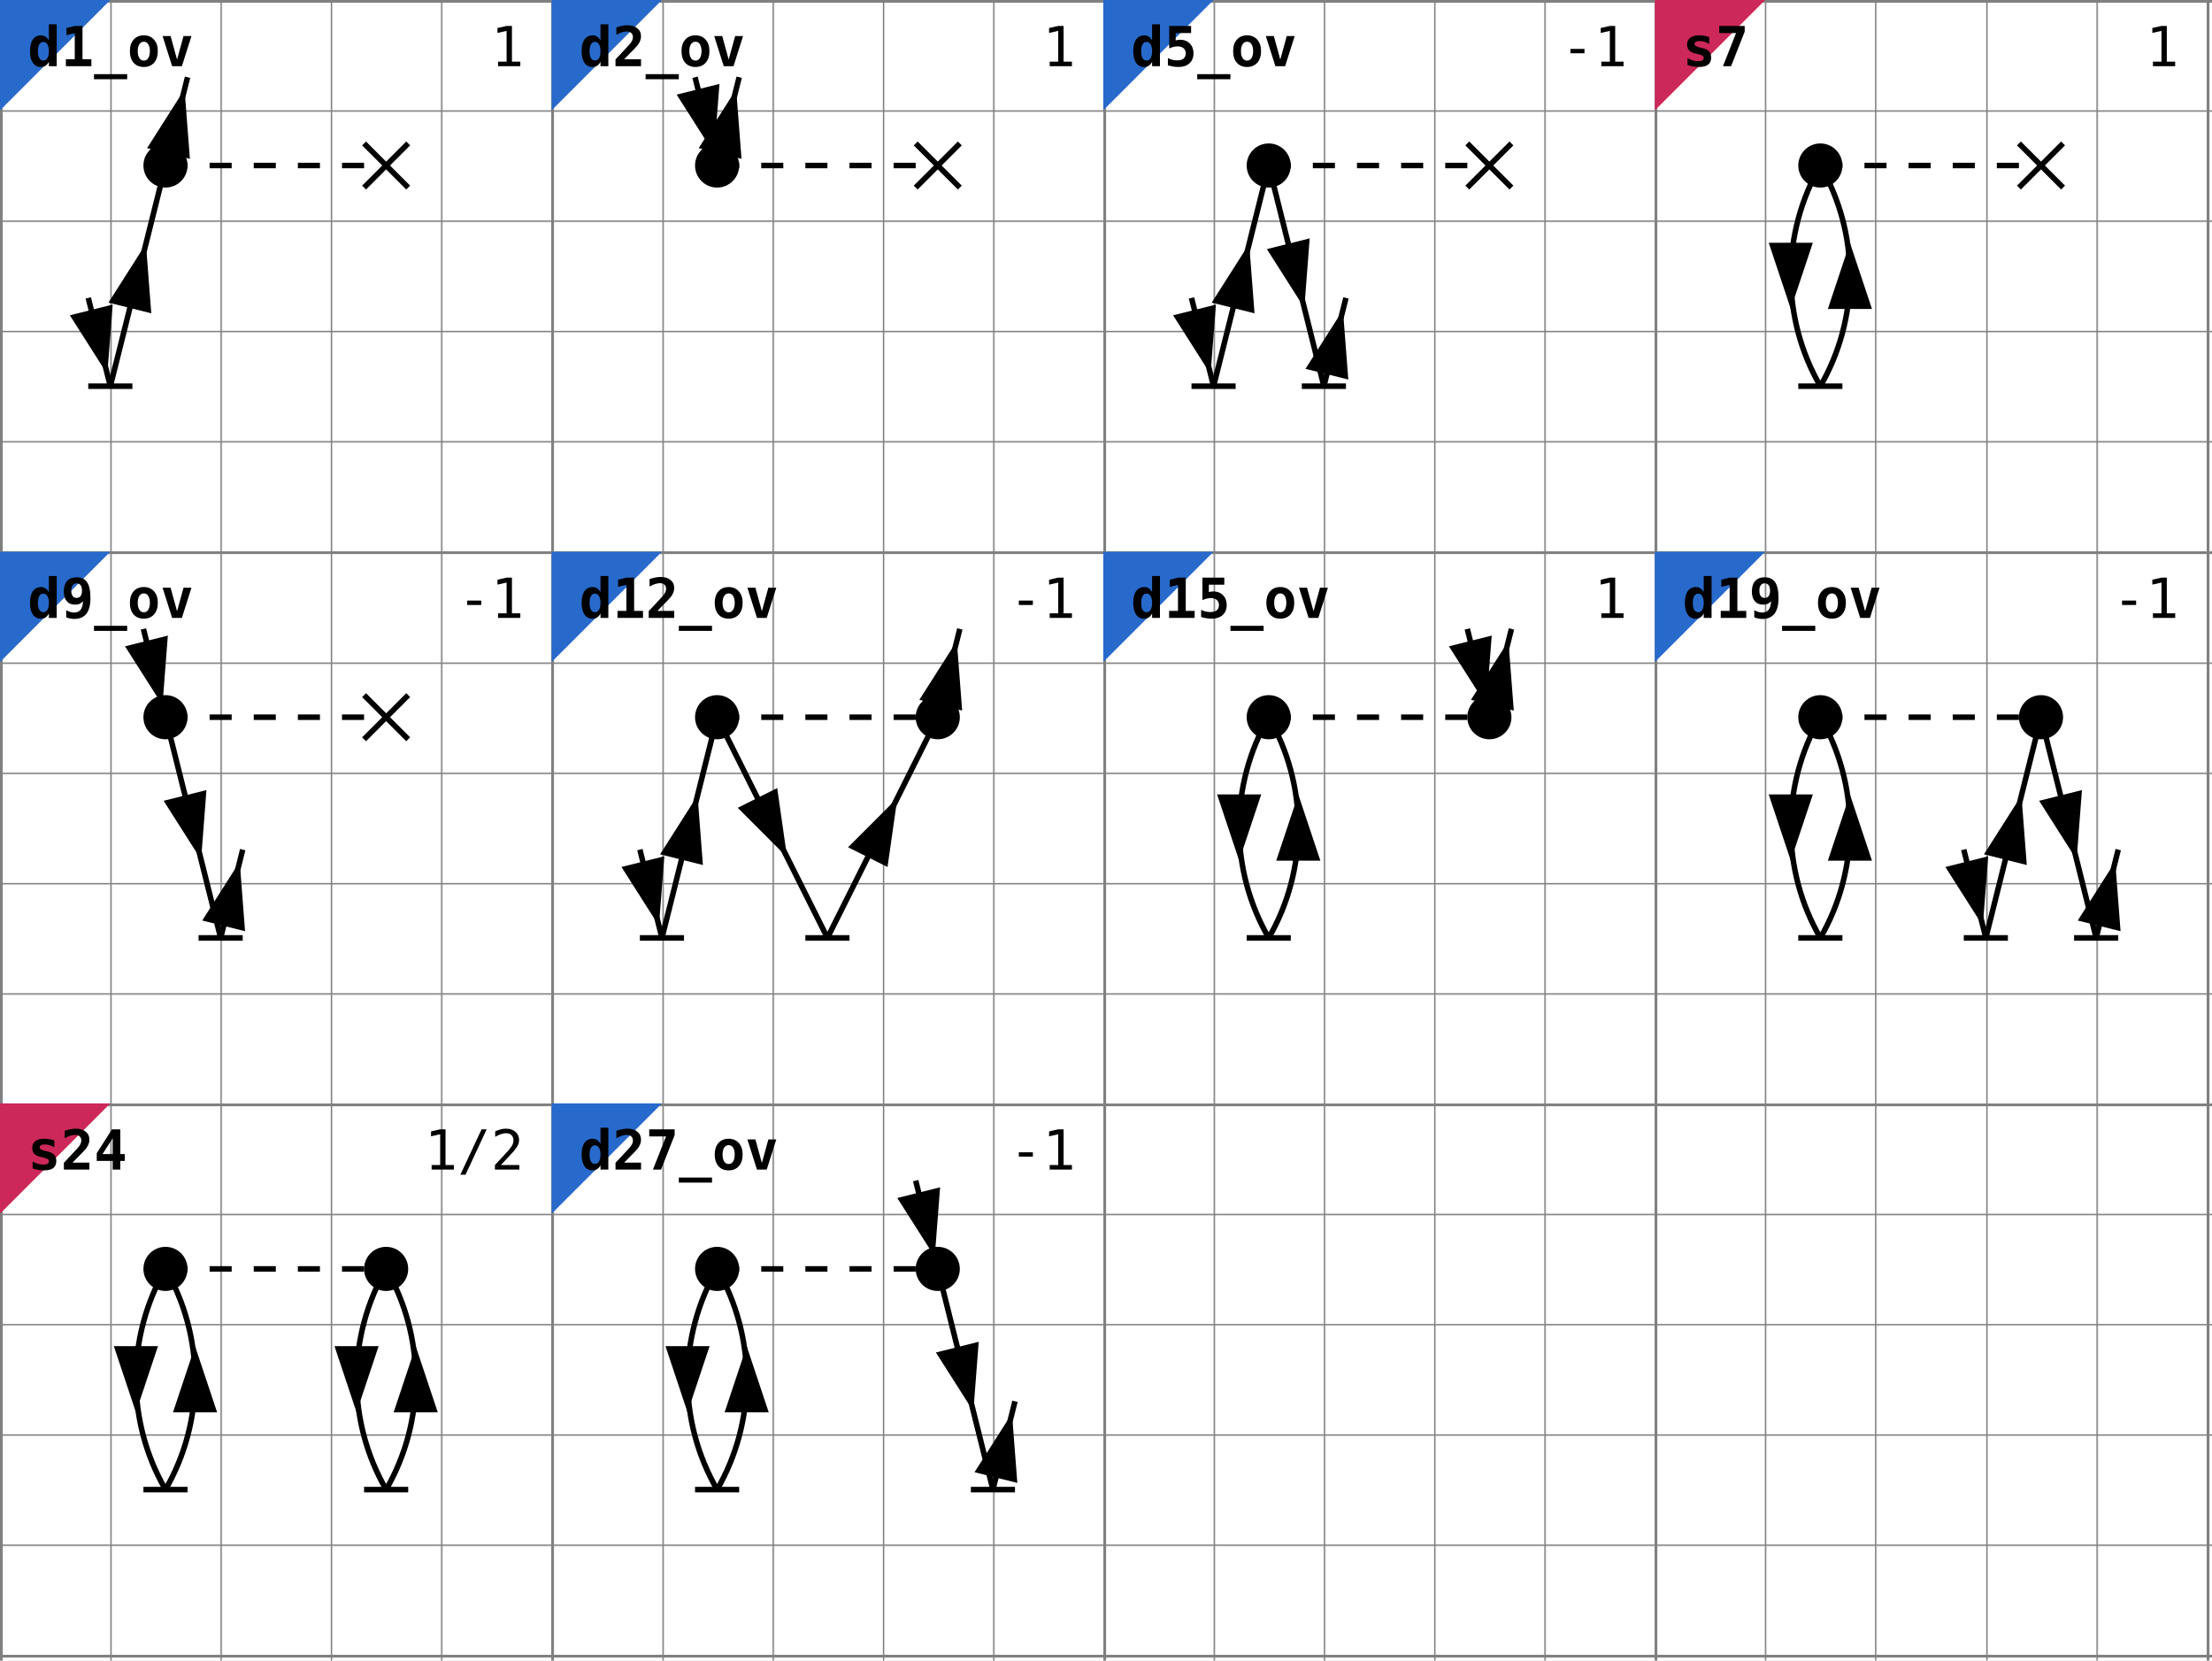
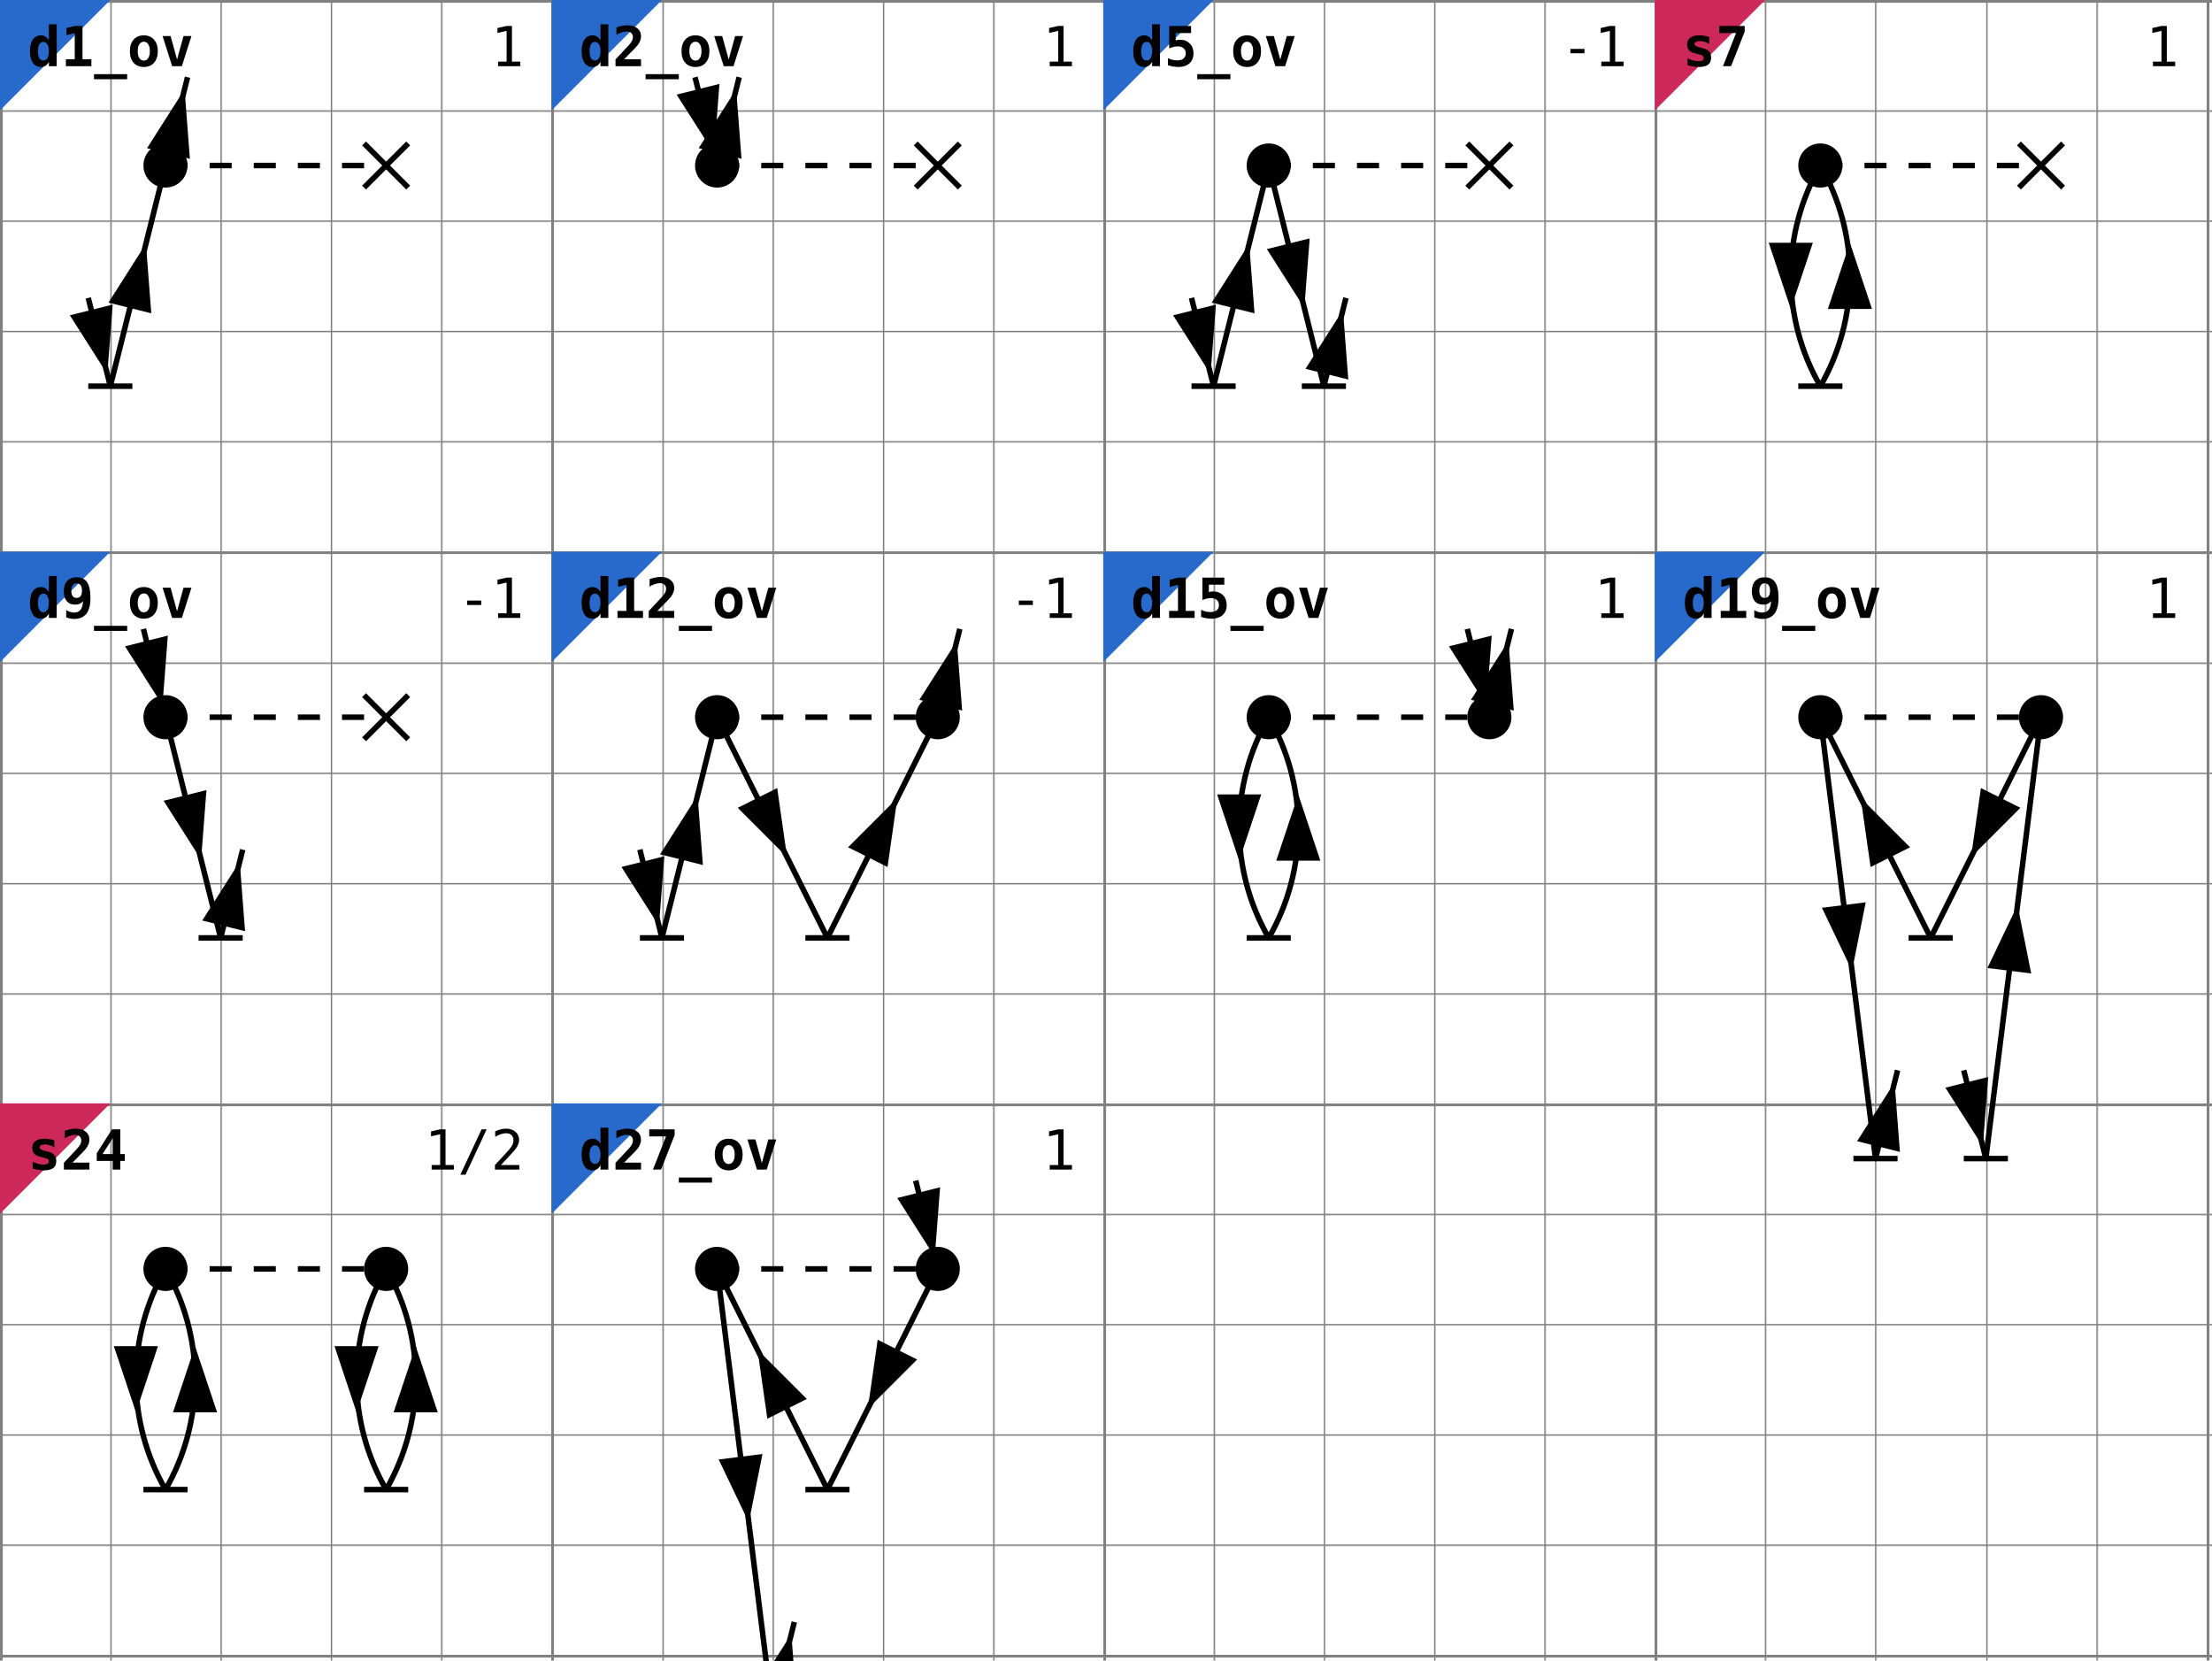
<svg xmlns="http://www.w3.org/2000/svg" baseProfile="full" height="301" version="1.1" width="401">
  <defs>
    <pattern height="20" id="id1" patternUnits="userSpaceOnUse" width="20">
      <rect fill="white" height="20" stroke="none" width="20" x="0" y="0" />
      <path d="M 20 0 L 0 0 0 20" fill="none" stroke="gray" stroke-width="0.5" />
    </pattern>
    <pattern height="100" id="id3" patternUnits="userSpaceOnUse" width="100">
      <rect fill="url(#id1)" height="100" stroke="none" width="100" x="0" y="0" />
      <path d="M 100 0 L 0 0 0 100" fill="none" stroke="gray" stroke-width="1" />
    </pattern>
    <marker id="id2" markerHeight="8" markerUnits="strokeWidth" markerWidth="12" orient="auto" refX="6" refY="4">
      <path d="M0,0 L0,8 L12,4 z" fill="black" />
    </marker>
  </defs>
  <rect fill="url(#id3)" height="100%" width="100%" x="0" y="0" />
  <g fill="black" stroke="black" stroke-width="0.05" transform="scale(20)">
    <g transform="translate(1.5,1.5)">
      <g transform="translate(0,0)">
        <line stroke-dasharray="0.2" x1="0" x2="2" y1="0" y2="0" />
        <path d="M 1.8 -0.2 l 0.4 0.4 m -0.4 0 l 0.4 -0.4" fill="none" />
        <circle cx="0" cy="0" r="0.2" stroke-width="0" />
      </g>
      <line x1="-0.3" x2="-0.7" y1="2" y2="2" />
      <path d="M -0.5 2 l 0.25 -1.0 l 0.25 -1.0" fill="none" marker-mid="url(#id2)" />
      <path d="M -0.7 1.2 l 0.1 0.4 l 0.1 0.4" fill="none" marker-mid="url(#id2)" />
      <path d="M 0 0 l 0.1 -0.4 l 0.1 -0.4" fill="none" marker-mid="url(#id2)" />
    </g>
    <g transform="translate(6.5,1.5)">
      <g transform="translate(0,0)">
        <line stroke-dasharray="0.2" x1="0" x2="2" y1="0" y2="0" />
        <path d="M 1.8 -0.2 l 0.4 0.4 m -0.4 0 l 0.4 -0.4" fill="none" />
        <circle cx="0" cy="0" r="0.2" stroke-width="0" />
      </g>
      <path d="M -0.2 -0.8 l 0.1 0.4 l 0.1 0.4" fill="none" marker-mid="url(#id2)" />
      <path d="M 0 0 l 0.1 -0.4 l 0.1 -0.4" fill="none" marker-mid="url(#id2)" />
    </g>
    <g transform="translate(11.5,1.5)">
      <g transform="translate(0,0)">
        <line stroke-dasharray="0.2" x1="0" x2="2" y1="0" y2="0" />
        <path d="M 1.8 -0.2 l 0.4 0.4 m -0.4 0 l 0.4 -0.4" fill="none" />
        <circle cx="0" cy="0" r="0.2" stroke-width="0" />
      </g>
+       <line x1="0.7" x2="0.3" y1="2" y2="2" />
+       <path d="M 0.0 0 l 0.25 1.0 l 0.25 1.0" fill="none" marker-mid="url(#id2)" />
+       <path d="M 0.5 2 l 0.1 -0.4 l 0.1 -0.4" fill="none" marker-mid="url(#id2)" />
      <line x1="-0.3" x2="-0.7" y1="2" y2="2" />
      <path d="M -0.5 2 l 0.25 -1.0 l 0.25 -1.0" fill="none" marker-mid="url(#id2)" />
      <path d="M -0.7 1.2 l 0.1 0.4 l 0.1 0.4" fill="none" marker-mid="url(#id2)" />
-       <line x1="0.7" x2="0.3" y1="2" y2="2" />
-       <path d="M 0.0 0 l 0.25 1.0 l 0.25 1.0" fill="none" marker-mid="url(#id2)" />
-       <path d="M 0.5 2 l 0.1 -0.4 l 0.1 -0.4" fill="none" marker-mid="url(#id2)" />
    </g>
    <g transform="translate(16.5,1.5)">
      <g transform="translate(0,0)">
        <line stroke-dasharray="0.2" x1="0" x2="2" y1="0" y2="0" />
        <path d="M 1.8 -0.2 l 0.4 0.4 m -0.4 0 l 0.4 -0.4" fill="none" />
        <circle cx="0" cy="0" r="0.2" stroke-width="0" />
      </g>
      <line x1="0.2" x2="-0.2" y1="2" y2="2" />
      <g transform="translate(0,0)">
        <path d="M 0 0 a 2.0 2.0 0 0 0 -0.268 1.0 a 2.0 2.0 0 0 0 0.268 1.0" fill="none" marker-mid="url(#id2)" />
        <path d="M 0.0 2 a 2.0 2.0 0 0 0 0.268 -1.0 a 2.0 2.0 0 0 0 -0.268 -1.0" fill="none" marker-mid="url(#id2)" />
      </g>
    </g>
    <g transform="translate(1.5,6.5)">
      <g transform="translate(0,0)">
        <line stroke-dasharray="0.2" x1="0" x2="2" y1="0" y2="0" />
        <path d="M 1.8 -0.2 l 0.4 0.4 m -0.4 0 l 0.4 -0.4" fill="none" />
        <circle cx="0" cy="0" r="0.2" stroke-width="0" />
      </g>
      <line x1="0.7" x2="0.3" y1="2" y2="2" />
      <path d="M 0.0 0 l 0.25 1.0 l 0.25 1.0" fill="none" marker-mid="url(#id2)" />
      <path d="M 0.5 2 l 0.1 -0.4 l 0.1 -0.4" fill="none" marker-mid="url(#id2)" />
      <path d="M -0.2 -0.8 l 0.1 0.4 l 0.1 0.4" fill="none" marker-mid="url(#id2)" />
    </g>
    <g transform="translate(6.5,6.5)">
      <g transform="translate(0,0)">
        <line stroke-dasharray="0.2" x1="0" x2="2" y1="0" y2="0" />
        <circle cx="0" cy="0" r="0.2" stroke-width="0" />
        <circle cx="2" cy="0" r="0.2" stroke-width="0" />
      </g>
      <line x1="1.2" x2="0.8" y1="2" y2="2" />
      <path d="M 0.0 0 l 0.5 1.0 l 0.5 1.0" fill="none" marker-mid="url(#id2)" />
      <path d="M 1.0 2 l 0.5 -1.0 l 0.5 -1.0" fill="none" marker-mid="url(#id2)" />
      <line x1="-0.3" x2="-0.7" y1="2" y2="2" />
      <path d="M -0.5 2 l 0.25 -1.0 l 0.25 -1.0" fill="none" marker-mid="url(#id2)" />
      <path d="M -0.7 1.2 l 0.1 0.4 l 0.1 0.4" fill="none" marker-mid="url(#id2)" />
      <path d="M 2 0 l 0.1 -0.4 l 0.1 -0.4" fill="none" marker-mid="url(#id2)" />
    </g>
    <g transform="translate(11.5,6.5)">
      <g transform="translate(0,0)">
        <line stroke-dasharray="0.2" x1="0" x2="2" y1="0" y2="0" />
        <circle cx="0" cy="0" r="0.2" stroke-width="0" />
        <circle cx="2" cy="0" r="0.2" stroke-width="0" />
      </g>
      <line x1="0.2" x2="-0.2" y1="2" y2="2" />
      <g transform="translate(0,0)">
        <path d="M 0 0 a 2.0 2.0 0 0 0 -0.268 1.0 a 2.0 2.0 0 0 0 0.268 1.0" fill="none" marker-mid="url(#id2)" />
        <path d="M 0.0 2 a 2.0 2.0 0 0 0 0.268 -1.0 a 2.0 2.0 0 0 0 -0.268 -1.0" fill="none" marker-mid="url(#id2)" />
      </g>
      <path d="M 2 0 l 0.1 -0.4 l 0.1 -0.4" fill="none" marker-mid="url(#id2)" />
      <path d="M 1.8 -0.8 l 0.1 0.4 l 0.1 0.4" fill="none" marker-mid="url(#id2)" />
    </g>
    <g transform="translate(16.5,6.5)">
      <g transform="translate(0,0)">
        <line stroke-dasharray="0.2" x1="0" x2="2" y1="0" y2="0" />
        <circle cx="0" cy="0" r="0.2" stroke-width="0" />
        <circle cx="2" cy="0" r="0.2" stroke-width="0" />
      </g>
-       <line x1="0.2" x2="-0.2" y1="2" y2="2" />
-       <g transform="translate(0,0)">
-         <path d="M 0 0 a 2.0 2.0 0 0 0 -0.268 1.0 a 2.0 2.0 0 0 0 0.268 1.0" fill="none" marker-mid="url(#id2)" />
-         <path d="M 0.0 2 a 2.0 2.0 0 0 0 0.268 -1.0 a 2.0 2.0 0 0 0 -0.268 -1.0" fill="none" marker-mid="url(#id2)" />
-       </g>
-       <line x1="1.7" x2="1.3" y1="2" y2="2" />
-       <path d="M 1.5 2 l 0.25 -1.0 l 0.25 -1.0" fill="none" marker-mid="url(#id2)" />
-       <path d="M 1.3 1.2 l 0.1 0.4 l 0.1 0.4" fill="none" marker-mid="url(#id2)" />
-       <line x1="2.7" x2="2.3" y1="2" y2="2" />
-       <path d="M 2.0 0 l 0.25 1.0 l 0.25 1.0" fill="none" marker-mid="url(#id2)" />
-       <path d="M 2.5 2 l 0.1 -0.4 l 0.1 -0.4" fill="none" marker-mid="url(#id2)" />
+       <line x1="1.2" x2="0.8" y1="2" y2="2" />
+       <path d="M 2.0 0 l -0.5 1.0 l -0.5 1.0" fill="none" marker-mid="url(#id2)" />
+       <path d="M 1.0 2 l -0.5 -1.0 l -0.5 -1.0" fill="none" marker-mid="url(#id2)" />
+       <line x1="0.7" x2="0.3" y1="4" y2="4" />
+       <path d="M 0.0 0 l 0.25 2.0 l 0.25 2.0" fill="none" marker-mid="url(#id2)" />
+       <path d="M 0.5 4 l 0.1 -0.4 l 0.1 -0.4" fill="none" marker-mid="url(#id2)" />
+       <line x1="1.7" x2="1.3" y1="4" y2="4" />
+       <path d="M 1.5 4 l 0.25 -2.0 l 0.25 -2.0" fill="none" marker-mid="url(#id2)" />
+       <path d="M 1.3 3.2 l 0.1 0.4 l 0.1 0.4" fill="none" marker-mid="url(#id2)" />
    </g>
    <g transform="translate(1.5,11.5)">
      <g transform="translate(0,0)">
        <line stroke-dasharray="0.2" x1="0" x2="2" y1="0" y2="0" />
        <circle cx="0" cy="0" r="0.2" stroke-width="0" />
        <circle cx="2" cy="0" r="0.2" stroke-width="0" />
      </g>
      <line x1="0.2" x2="-0.2" y1="2" y2="2" />
      <g transform="translate(0,0)">
        <path d="M 0 0 a 2.0 2.0 0 0 0 -0.268 1.0 a 2.0 2.0 0 0 0 0.268 1.0" fill="none" marker-mid="url(#id2)" />
        <path d="M 0.0 2 a 2.0 2.0 0 0 0 0.268 -1.0 a 2.0 2.0 0 0 0 -0.268 -1.0" fill="none" marker-mid="url(#id2)" />
      </g>
      <line x1="2.2" x2="1.8" y1="2" y2="2" />
      <g transform="translate(2,0)">
        <path d="M 0 0 a 2.0 2.0 0 0 0 -0.268 1.0 a 2.0 2.0 0 0 0 0.268 1.0" fill="none" marker-mid="url(#id2)" />
        <path d="M 0.0 2 a 2.0 2.0 0 0 0 0.268 -1.0 a 2.0 2.0 0 0 0 -0.268 -1.0" fill="none" marker-mid="url(#id2)" />
      </g>
    </g>
    <g transform="translate(6.5,11.5)">
      <g transform="translate(0,0)">
        <line stroke-dasharray="0.2" x1="0" x2="2" y1="0" y2="0" />
        <circle cx="0" cy="0" r="0.2" stroke-width="0" />
        <circle cx="2" cy="0" r="0.2" stroke-width="0" />
      </g>
-       <line x1="0.2" x2="-0.2" y1="2" y2="2" />
-       <g transform="translate(0,0)">
-         <path d="M 0 0 a 2.0 2.0 0 0 0 -0.268 1.0 a 2.0 2.0 0 0 0 0.268 1.0" fill="none" marker-mid="url(#id2)" />
-         <path d="M 0.0 2 a 2.0 2.0 0 0 0 0.268 -1.0 a 2.0 2.0 0 0 0 -0.268 -1.0" fill="none" marker-mid="url(#id2)" />
-       </g>
-       <line x1="2.7" x2="2.3" y1="2" y2="2" />
-       <path d="M 2.0 0 l 0.25 1.0 l 0.25 1.0" fill="none" marker-mid="url(#id2)" />
-       <path d="M 2.5 2 l 0.1 -0.4 l 0.1 -0.4" fill="none" marker-mid="url(#id2)" />
+       <line x1="1.2" x2="0.8" y1="2" y2="2" />
+       <path d="M 2.0 0 l -0.5 1.0 l -0.5 1.0" fill="none" marker-mid="url(#id2)" />
+       <path d="M 1.0 2 l -0.5 -1.0 l -0.5 -1.0" fill="none" marker-mid="url(#id2)" />
+       <line x1="0.7" x2="0.3" y1="4" y2="4" />
+       <path d="M 0.0 0 l 0.25 2.0 l 0.25 2.0" fill="none" marker-mid="url(#id2)" />
+       <path d="M 0.5 4 l 0.1 -0.4 l 0.1 -0.4" fill="none" marker-mid="url(#id2)" />
      <path d="M 1.8 -0.8 l 0.1 0.4 l 0.1 0.4" fill="none" marker-mid="url(#id2)" />
    </g>
  </g>
  <path d="M 0 0 l 20 0 l -20 20" fill="#286ACC" />
  <text font-family="Monospace" font-size="10" font-weight="bold" text-anchor="start" x="5" y="12">d1_ov</text>
  <text font-family="Monospace" font-size="10" text-anchor="end" x="95" y="12">1</text>
  <path d="M 100 0 l 20 0 l -20 20" fill="#286ACC" />
  <text font-family="Monospace" font-size="10" font-weight="bold" text-anchor="start" x="105" y="12">d2_ov</text>
  <text font-family="Monospace" font-size="10" text-anchor="end" x="195" y="12">1</text>
  <path d="M 200 0 l 20 0 l -20 20" fill="#286ACC" />
  <text font-family="Monospace" font-size="10" font-weight="bold" text-anchor="start" x="205" y="12">d5_ov</text>
  <text font-family="Monospace" font-size="10" text-anchor="end" x="295" y="12">-1</text>
  <path d="M 300 0 l 20 0 l -20 20" fill="#CC2859" />
  <text font-family="Monospace" font-size="10" font-weight="bold" text-anchor="start" x="305" y="12">s7</text>
  <text font-family="Monospace" font-size="10" text-anchor="end" x="395" y="12">1</text>
  <path d="M 0 100 l 20 0 l -20 20" fill="#286ACC" />
  <text font-family="Monospace" font-size="10" font-weight="bold" text-anchor="start" x="5" y="112">d9_ov</text>
  <text font-family="Monospace" font-size="10" text-anchor="end" x="95" y="112">-1</text>
  <path d="M 100 100 l 20 0 l -20 20" fill="#286ACC" />
  <text font-family="Monospace" font-size="10" font-weight="bold" text-anchor="start" x="105" y="112">d12_ov</text>
  <text font-family="Monospace" font-size="10" text-anchor="end" x="195" y="112">-1</text>
  <path d="M 200 100 l 20 0 l -20 20" fill="#286ACC" />
  <text font-family="Monospace" font-size="10" font-weight="bold" text-anchor="start" x="205" y="112">d15_ov</text>
  <text font-family="Monospace" font-size="10" text-anchor="end" x="295" y="112">1</text>
  <path d="M 300 100 l 20 0 l -20 20" fill="#286ACC" />
  <text font-family="Monospace" font-size="10" font-weight="bold" text-anchor="start" x="305" y="112">d19_ov</text>
-   <text font-family="Monospace" font-size="10" text-anchor="end" x="395" y="112">-1</text>
+   <text font-family="Monospace" font-size="10" text-anchor="end" x="395" y="112">1</text>
  <path d="M 0 200 l 20 0 l -20 20" fill="#CC2859" />
  <text font-family="Monospace" font-size="10" font-weight="bold" text-anchor="start" x="5" y="212">s24</text>
  <text font-family="Monospace" font-size="10" text-anchor="end" x="95" y="212">1/2</text>
  <path d="M 100 200 l 20 0 l -20 20" fill="#286ACC" />
  <text font-family="Monospace" font-size="10" font-weight="bold" text-anchor="start" x="105" y="212">d27_ov</text>
-   <text font-family="Monospace" font-size="10" text-anchor="end" x="195" y="212">-1</text>
+   <text font-family="Monospace" font-size="10" text-anchor="end" x="195" y="212">1</text>
</svg>
